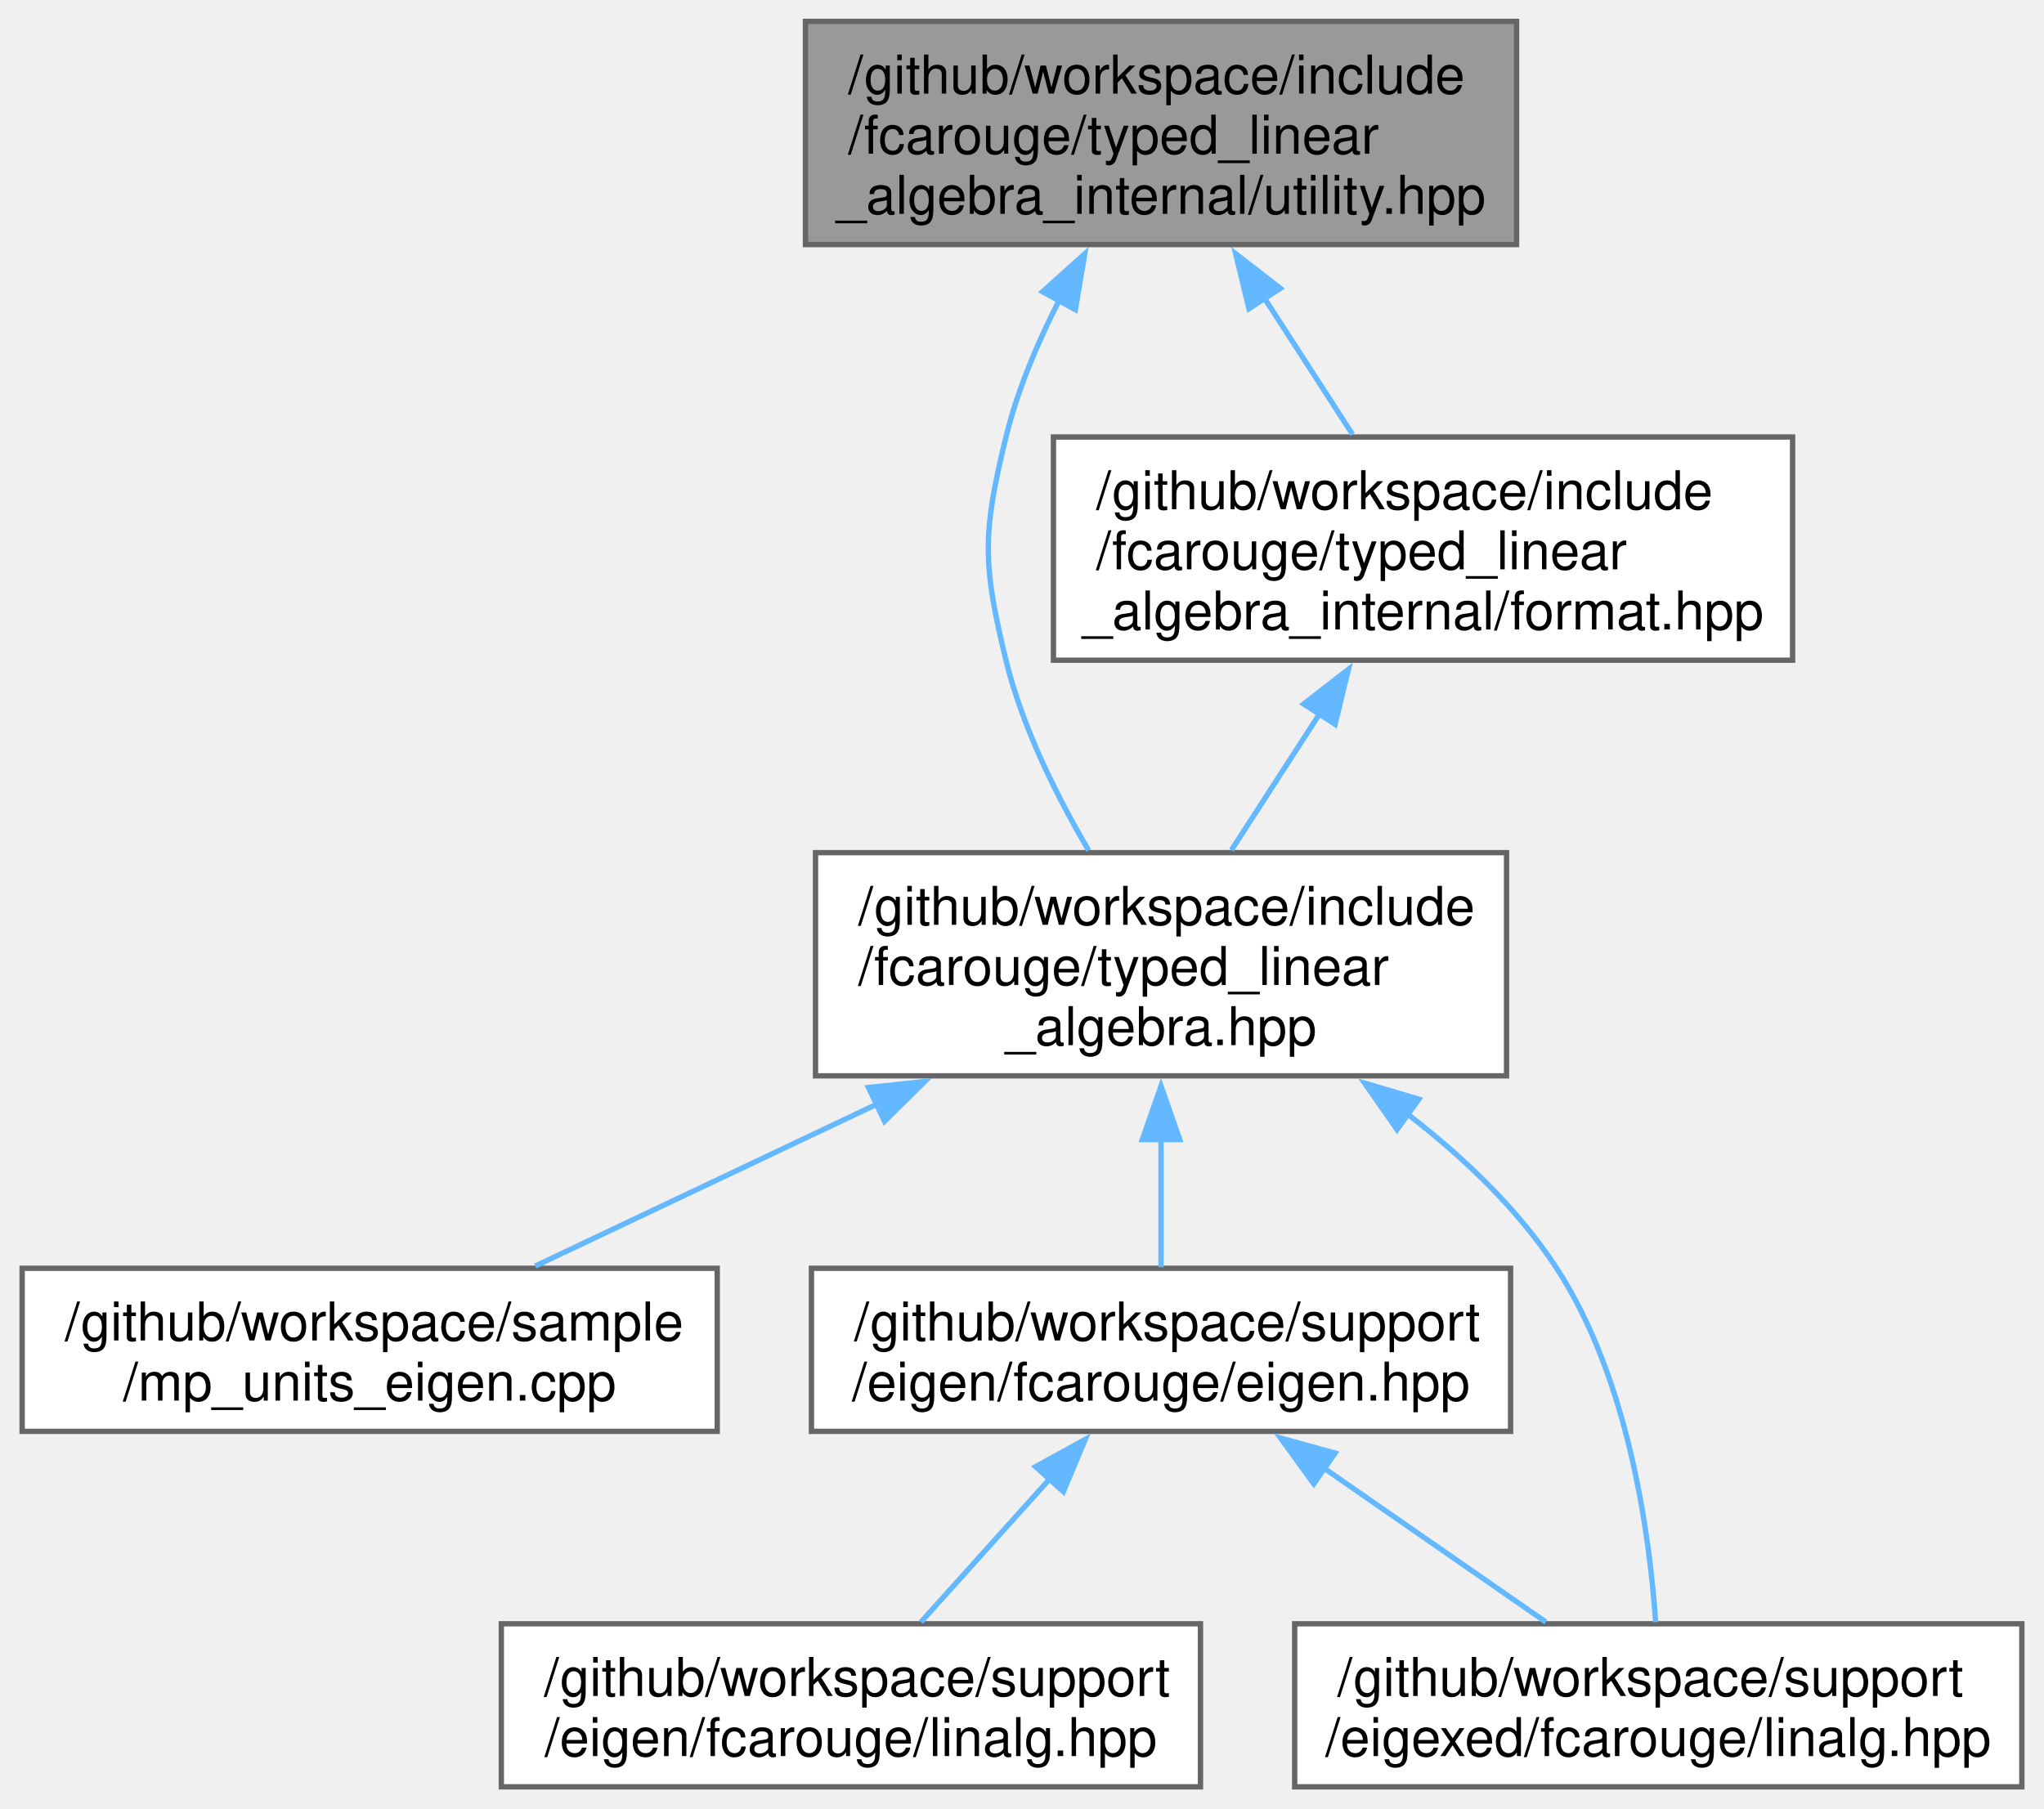
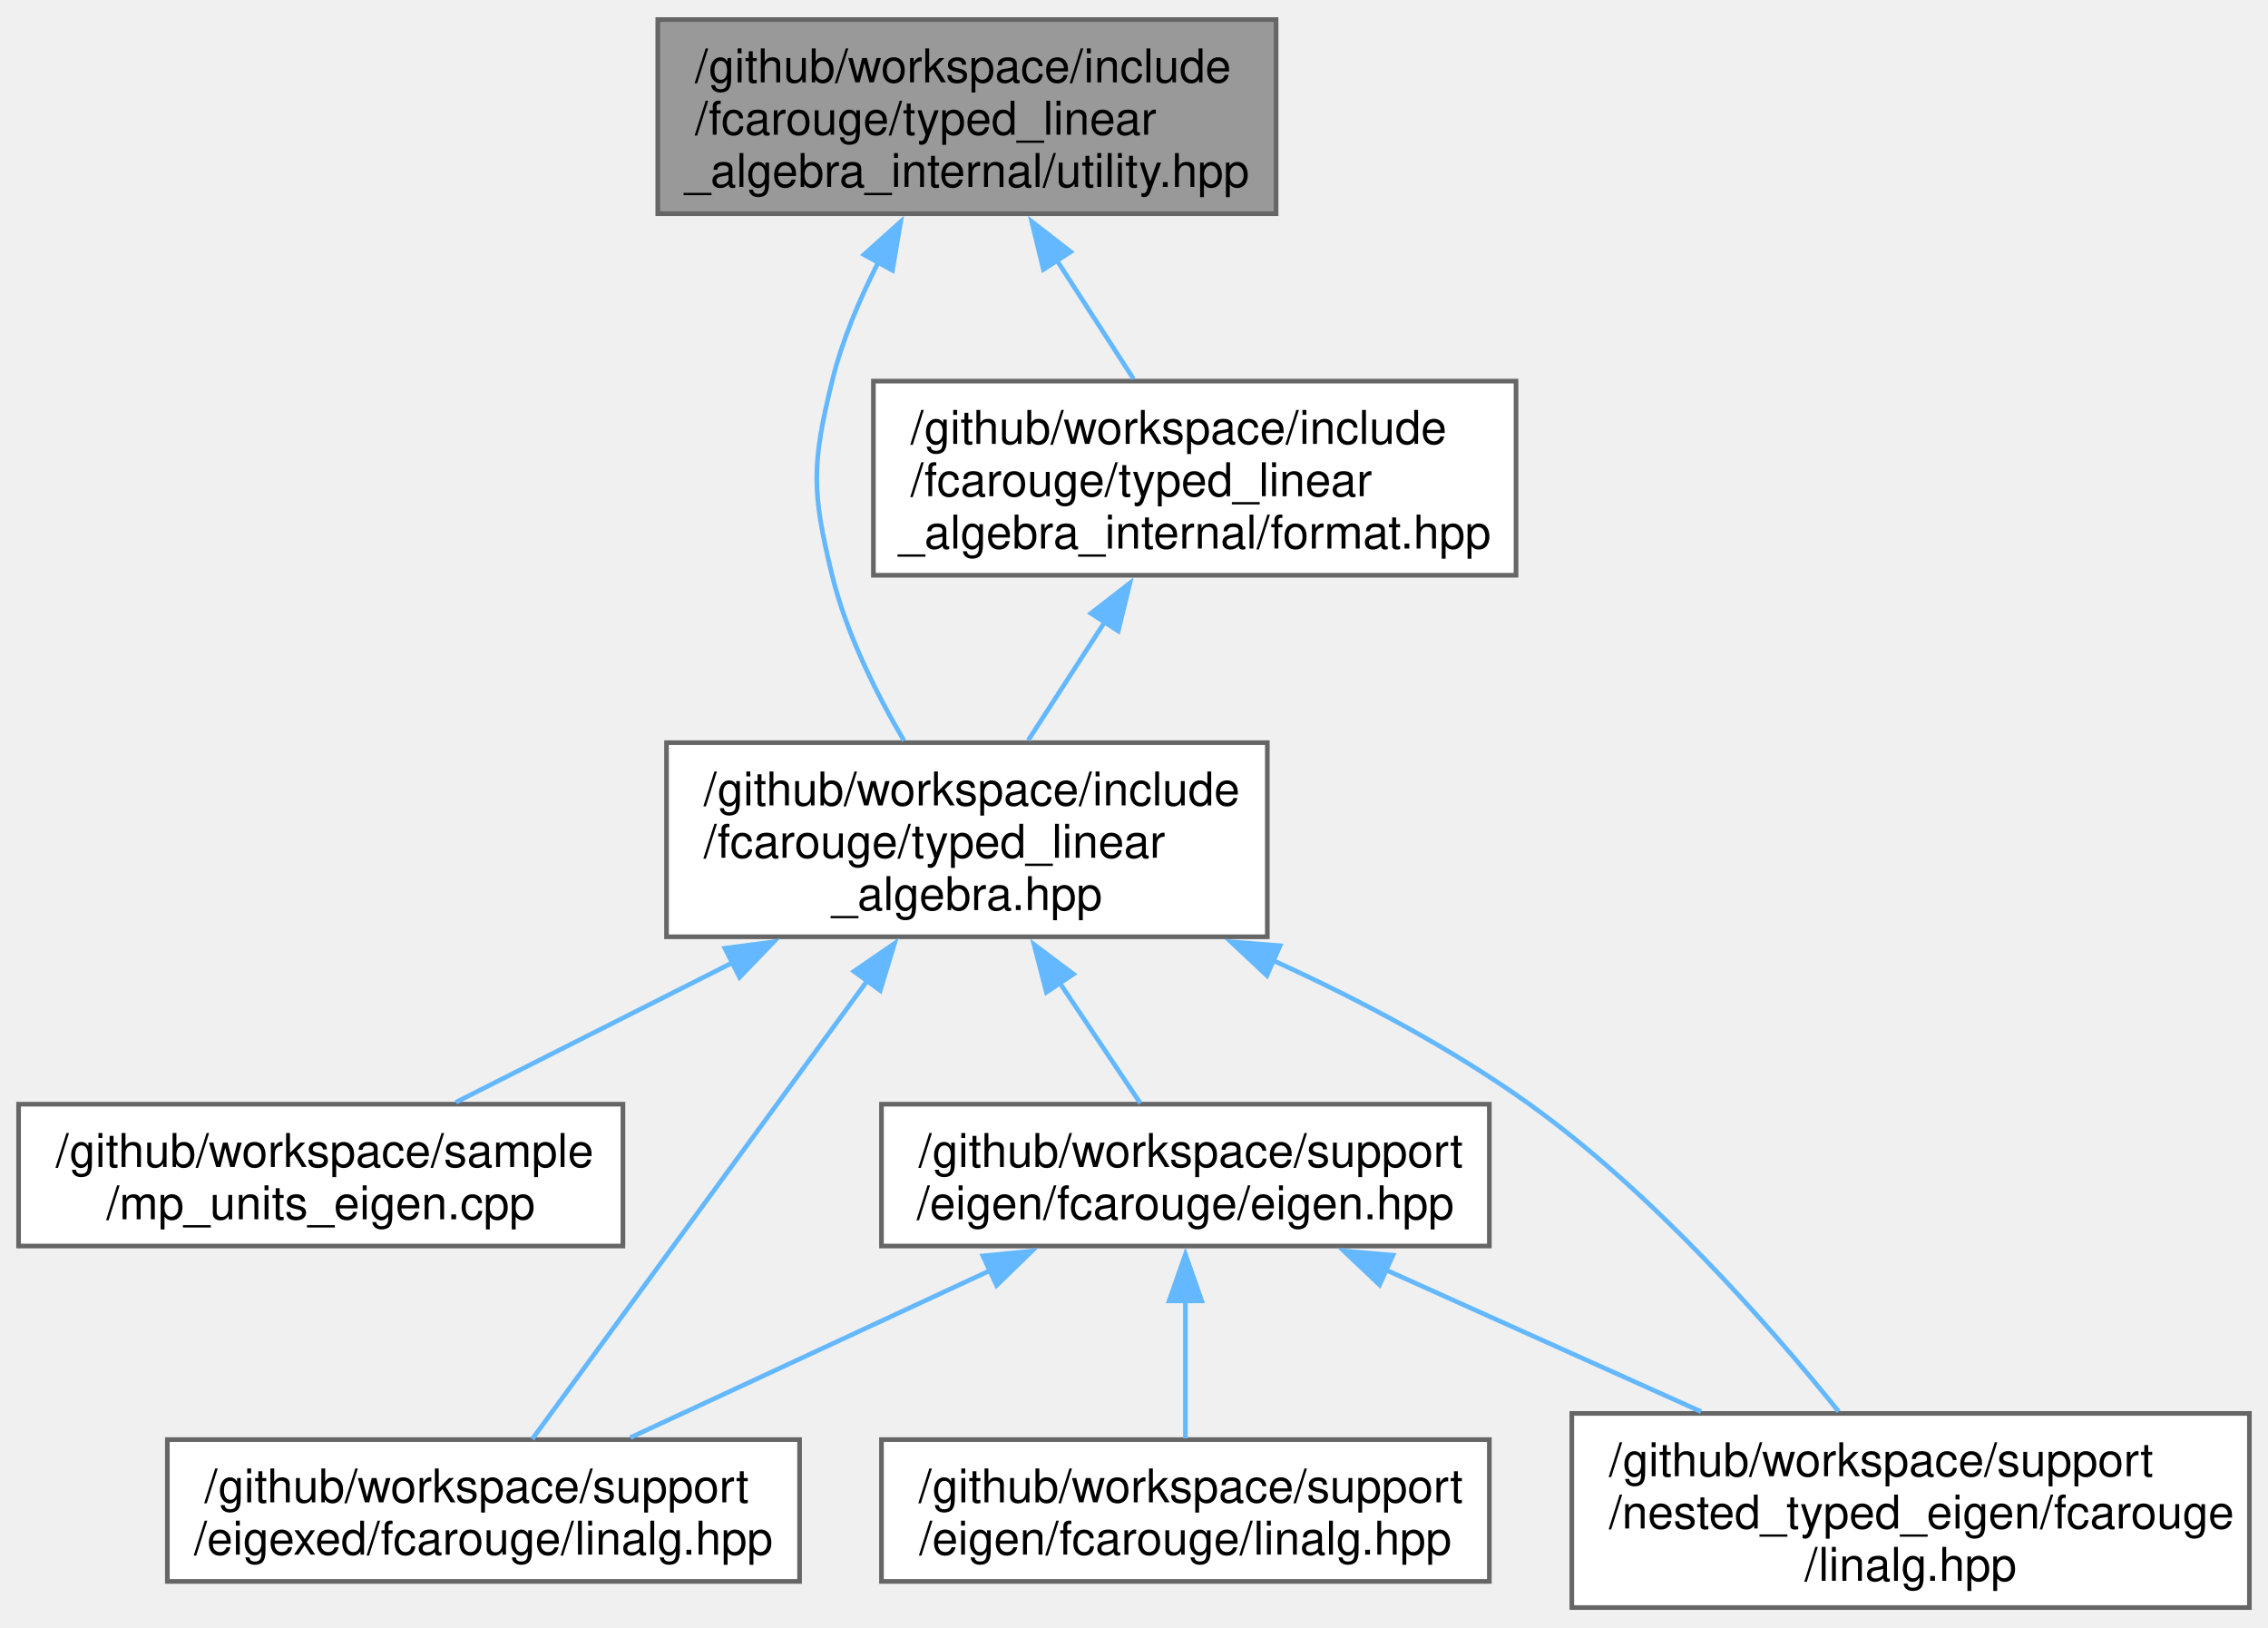
- <svg xmlns="http://www.w3.org/2000/svg" xmlns:xlink="http://www.w3.org/1999/xlink" width="382pt" height="338pt" viewBox="0.00 0.00 382.00 338.25">
-   <g id="graph0" class="graph" transform="scale(1 1) rotate(0) translate(4 334.25)">
+ <svg xmlns="http://www.w3.org/2000/svg" xmlns:xlink="http://www.w3.org/1999/xlink" width="488pt" height="350pt" viewBox="0.00 0.00 487.88 349.50">
+   <g id="graph0" class="graph" transform="scale(1 1) rotate(0) translate(4 345.5)">
    <g id="Node000001" class="node">
      <g id="a_Node000001">
        <a xlink:title=" ">
-           <polygon fill="#999999" stroke="#666666" points="279.5,-330.25 146.5,-330.25 146.5,-288.5 279.5,-288.5 279.5,-330.25" />
-           <text text-anchor="start" x="154.5" y="-316.75" font-family="Helvetica,sans-Serif" font-size="10.00">/github/workspace/include</text>
-           <text text-anchor="start" x="154.5" y="-305.5" font-family="Helvetica,sans-Serif" font-size="10.00">/fcarouge/typed_linear</text>
-           <text text-anchor="middle" x="213" y="-294.25" font-family="Helvetica,sans-Serif" font-size="10.00">_algebra_internal/utility.hpp</text>
+           <polygon fill="#999999" stroke="#666666" points="270.5,-341.5 137.5,-341.5 137.5,-299.75 270.5,-299.75 270.5,-341.5" />
+           <text text-anchor="start" x="145.5" y="-328" font-family="Helvetica,sans-Serif" font-size="10.00">/github/workspace/include</text>
+           <text text-anchor="start" x="145.5" y="-316.75" font-family="Helvetica,sans-Serif" font-size="10.00">/fcarouge/typed_linear</text>
+           <text text-anchor="middle" x="204" y="-305.5" font-family="Helvetica,sans-Serif" font-size="10.00">_algebra_internal/utility.hpp</text>
        </a>
      </g>
    </g>
    <g id="Node000002" class="node">
      <g id="a_Node000002">
        <a xlink:href="typed__linear__algebra_8hpp.xhtml" target="_top" xlink:title="Typed linear algebra implementation.">
-           <polygon fill="white" stroke="#666666" points="277.62,-174.75 148.38,-174.75 148.38,-133 277.62,-133 277.62,-174.75" />
-           <text text-anchor="start" x="156.38" y="-161.25" font-family="Helvetica,sans-Serif" font-size="10.00">/github/workspace/include</text>
-           <text text-anchor="start" x="156.38" y="-150" font-family="Helvetica,sans-Serif" font-size="10.00">/fcarouge/typed_linear</text>
-           <text text-anchor="middle" x="213" y="-138.75" font-family="Helvetica,sans-Serif" font-size="10.00">_algebra.hpp</text>
+           <polygon fill="white" stroke="#666666" points="268.62,-186 139.38,-186 139.38,-144.25 268.62,-144.25 268.62,-186" />
+           <text text-anchor="start" x="147.38" y="-172.5" font-family="Helvetica,sans-Serif" font-size="10.00">/github/workspace/include</text>
+           <text text-anchor="start" x="147.38" y="-161.25" font-family="Helvetica,sans-Serif" font-size="10.00">/fcarouge/typed_linear</text>
+           <text text-anchor="middle" x="204" y="-150" font-family="Helvetica,sans-Serif" font-size="10.00">_algebra.hpp</text>
        </a>
      </g>
    </g>
    <g id="edge1_Node000001_Node000002" class="edge">
      <g id="a_edge1_Node000001_Node000002">
        <a xlink:title=" ">
-           <path fill="none" stroke="#63b8ff" d="M193.97,-278.11C189.87,-270.08 186.13,-261.21 184,-252.5 179.6,-234.47 179.6,-228.78 184,-210.75 187.06,-198.22 193.46,-185.37 199.47,-175.16" />
-           <polygon fill="#63b8ff" stroke="#63b8ff" points="190.85,-279.69 198.74,-286.77 196.98,-276.32 190.85,-279.69" />
+           <path fill="none" stroke="#63b8ff" d="M184.97,-289.36C180.87,-281.33 177.13,-272.46 175,-263.75 170.6,-245.72 170.6,-240.03 175,-222 178.06,-209.47 184.46,-196.62 190.47,-186.41" />
+           <polygon fill="#63b8ff" stroke="#63b8ff" points="181.85,-290.94 189.74,-298.02 187.98,-287.57 181.85,-290.94" />
        </a>
      </g>
    </g>
-     <g id="Node000007" class="node">
-       <g id="a_Node000007">
+     <g id="Node000008" class="node">
+       <g id="a_Node000008">
        <a xlink:href="format_8hpp.xhtml" target="_top" xlink:title="Formatting support for the typed matrix.">
-           <polygon fill="white" stroke="#666666" points="331.12,-252.5 192.88,-252.5 192.88,-210.75 331.12,-210.75 331.12,-252.5" />
-           <text text-anchor="start" x="200.88" y="-239" font-family="Helvetica,sans-Serif" font-size="10.00">/github/workspace/include</text>
-           <text text-anchor="start" x="200.88" y="-227.75" font-family="Helvetica,sans-Serif" font-size="10.00">/fcarouge/typed_linear</text>
-           <text text-anchor="middle" x="262" y="-216.5" font-family="Helvetica,sans-Serif" font-size="10.00">_algebra_internal/format.hpp</text>
+           <polygon fill="white" stroke="#666666" points="322.12,-263.75 183.88,-263.75 183.88,-222 322.12,-222 322.12,-263.75" />
+           <text text-anchor="start" x="191.88" y="-250.25" font-family="Helvetica,sans-Serif" font-size="10.00">/github/workspace/include</text>
+           <text text-anchor="start" x="191.88" y="-239" font-family="Helvetica,sans-Serif" font-size="10.00">/fcarouge/typed_linear</text>
+           <text text-anchor="middle" x="253" y="-227.75" font-family="Helvetica,sans-Serif" font-size="10.00">_algebra_internal/format.hpp</text>
        </a>
      </g>
    </g>
-     <g id="edge7_Node000001_Node000007" class="edge">
-       <g id="a_edge7_Node000001_Node000007">
+     <g id="edge9_Node000001_Node000008" class="edge">
+       <g id="a_edge9_Node000001_Node000008">
        <a xlink:title=" ">
-           <path fill="none" stroke="#63b8ff" d="M232.37,-278.43C237.89,-269.89 243.78,-260.8 248.83,-252.98" />
-           <polygon fill="#63b8ff" stroke="#63b8ff" points="229.45,-276.51 226.95,-286.8 235.32,-280.31 229.45,-276.51" />
+           <path fill="none" stroke="#63b8ff" d="M223.37,-289.68C228.89,-281.14 234.78,-272.05 239.83,-264.23" />
+           <polygon fill="#63b8ff" stroke="#63b8ff" points="220.45,-287.76 217.95,-298.05 226.32,-291.56 220.45,-287.76" />
        </a>
      </g>
    </g>
    <g id="Node000003" class="node">
      <g id="a_Node000003">
        <a xlink:href="mp__units__eigen_8cpp.xhtml" target="_top" xlink:title="Unit safe linear algebra with mp-units and Eigen.">
-           <polygon fill="white" stroke="#666666" points="130,-97 0,-97 0,-66.5 130,-66.5 130,-97" />
-           <text text-anchor="start" x="8" y="-83.5" font-family="Helvetica,sans-Serif" font-size="10.00">/github/workspace/sample</text>
-           <text text-anchor="middle" x="65" y="-72.25" font-family="Helvetica,sans-Serif" font-size="10.00">/mp_units_eigen.cpp</text>
+           <polygon fill="white" stroke="#666666" points="130,-108.25 0,-108.25 0,-77.75 130,-77.75 130,-108.25" />
+           <text text-anchor="start" x="8" y="-94.75" font-family="Helvetica,sans-Serif" font-size="10.00">/github/workspace/sample</text>
+           <text text-anchor="middle" x="65" y="-83.5" font-family="Helvetica,sans-Serif" font-size="10.00">/mp_units_eigen.cpp</text>
        </a>
      </g>
    </g>
    <g id="edge2_Node000002_Node000003" class="edge">
      <g id="a_edge2_Node000002_Node000003">
        <a xlink:title=" ">
-           <path fill="none" stroke="#63b8ff" d="M159.9,-127.72C138.46,-117.56 114.46,-106.18 95.96,-97.42" />
-           <polygon fill="#63b8ff" stroke="#63b8ff" points="158.29,-130.82 168.82,-131.94 161.29,-124.5 158.29,-130.82" />
+           <path fill="none" stroke="#63b8ff" d="M153.58,-138.69C133.58,-128.6 111.29,-117.36 94.08,-108.67" />
+           <polygon fill="#63b8ff" stroke="#63b8ff" points="151.94,-141.78 162.44,-143.16 155.09,-135.53 151.94,-141.78" />
        </a>
      </g>
    </g>
    <g id="Node000004" class="node">
      <g id="a_Node000004">
        <a xlink:href="eigen_8hpp.xhtml" target="_top" xlink:title="Linear algebra facade for Eigen3 third party implementation.">
-           <polygon fill="white" stroke="#666666" points="278.38,-97 147.62,-97 147.62,-66.5 278.38,-66.5 278.38,-97" />
-           <text text-anchor="start" x="155.62" y="-83.5" font-family="Helvetica,sans-Serif" font-size="10.00">/github/workspace/support</text>
-           <text text-anchor="middle" x="213" y="-72.25" font-family="Helvetica,sans-Serif" font-size="10.00">/eigen/fcarouge/eigen.hpp</text>
+           <polygon fill="white" stroke="#666666" points="316.38,-108.25 185.62,-108.25 185.62,-77.75 316.38,-77.75 316.38,-108.25" />
+           <text text-anchor="start" x="193.62" y="-94.75" font-family="Helvetica,sans-Serif" font-size="10.00">/github/workspace/support</text>
+           <text text-anchor="middle" x="251" y="-83.5" font-family="Helvetica,sans-Serif" font-size="10.00">/eigen/fcarouge/eigen.hpp</text>
        </a>
      </g>
    </g>
    <g id="edge3_Node000002_Node000004" class="edge">
      <g id="a_edge3_Node000002_Node000004">
        <a xlink:title=" ">
-           <path fill="none" stroke="#63b8ff" d="M213,-121.13C213,-112.77 213,-104.15 213,-97.2" />
-           <polygon fill="#63b8ff" stroke="#63b8ff" points="209.5,-121.08 213,-131.08 216.5,-121.08 209.5,-121.08" />
+           <path fill="none" stroke="#63b8ff" d="M223.92,-134.4C229.94,-125.42 236.28,-115.96 241.31,-108.45" />
+           <polygon fill="#63b8ff" stroke="#63b8ff" points="221.1,-132.33 218.44,-142.58 226.91,-136.23 221.1,-132.33" />
        </a>
      </g>
    </g>
    <g id="Node000006" class="node">
      <g id="a_Node000006">
        <a xlink:href="eigexed_2fcarouge_2linalg_8hpp.xhtml" target="_top" xlink:title="Scalar type linear algebra with Eigen implementation.">
-           <polygon fill="white" stroke="#666666" points="374,-30.5 238,-30.5 238,0 374,0 374,-30.5" />
-           <text text-anchor="start" x="246" y="-17" font-family="Helvetica,sans-Serif" font-size="10.00">/github/workspace/support</text>
-           <text text-anchor="middle" x="306" y="-5.75" font-family="Helvetica,sans-Serif" font-size="10.00">/eigexed/fcarouge/linalg.hpp</text>
+           <polygon fill="white" stroke="#666666" points="168,-36.12 32,-36.12 32,-5.62 168,-5.62 168,-36.12" />
+           <text text-anchor="start" x="40" y="-22.62" font-family="Helvetica,sans-Serif" font-size="10.00">/github/workspace/support</text>
+           <text text-anchor="middle" x="100" y="-11.38" font-family="Helvetica,sans-Serif" font-size="10.00">/eigexed/fcarouge/linalg.hpp</text>
        </a>
      </g>
    </g>
-     <g id="edge6_Node000002_Node000006" class="edge">
-       <g id="a_edge6_Node000002_Node000006">
+     <g id="edge7_Node000002_Node000006" class="edge">
+       <g id="a_edge7_Node000002_Node000006">
        <a xlink:title=" ">
-           <path fill="none" stroke="#63b8ff" d="M259.1,-125.85C269.61,-117.76 279.79,-108.06 287,-97 300.29,-76.61 304.31,-47.95 305.51,-30.82" />
-           <polygon fill="#63b8ff" stroke="#63b8ff" points="257.14,-122.95 251.08,-131.64 261.23,-128.63 257.14,-122.95" />
+           <path fill="none" stroke="#63b8ff" d="M182.62,-134.88C160.64,-104.82 127.33,-59.25 110.51,-36.25" />
+           <polygon fill="#63b8ff" stroke="#63b8ff" points="179.7,-136.82 188.43,-142.82 185.35,-132.69 179.7,-136.82" />
+         </a>
+       </g>
+     </g>
+     <g id="Node000007" class="node">
+       <g id="a_Node000007">
+         <a xlink:href="nested__typed__eigen_2fcarouge_2linalg_8hpp.xhtml" target="_top" xlink:title="Scalar type nested linear algebra with Eigen implementation.">
+           <polygon fill="white" stroke="#666666" points="479.88,-41.75 334.12,-41.75 334.12,0 479.88,0 479.88,-41.75" />
+           <text text-anchor="start" x="342.12" y="-28.25" font-family="Helvetica,sans-Serif" font-size="10.00">/github/workspace/support</text>
+           <text text-anchor="start" x="342.12" y="-17" font-family="Helvetica,sans-Serif" font-size="10.00">/nested_typed_eigen/fcarouge</text>
+           <text text-anchor="middle" x="407" y="-5.75" font-family="Helvetica,sans-Serif" font-size="10.00">/linalg.hpp</text>
+         </a>
+       </g>
+     </g>
+     <g id="edge8_Node000002_Node000007" class="edge">
+       <g id="a_edge8_Node000002_Node000007">
+         <a xlink:title=" ">
+           <path fill="none" stroke="#63b8ff" d="M269.91,-139.14C288.53,-130.66 308.26,-120.25 325,-108.25 351.38,-89.34 376.25,-61.13 391.53,-42.15" />
+           <polygon fill="#63b8ff" stroke="#63b8ff" points="268.53,-135.92 260.8,-143.16 271.36,-142.33 268.53,-135.92" />
        </a>
      </g>
    </g>
    <g id="Node000005" class="node">
      <g id="a_Node000005">
        <a xlink:href="eigen_2fcarouge_2linalg_8hpp.xhtml" target="_top" xlink:title=" ">
-           <polygon fill="white" stroke="#666666" points="220.38,-30.5 89.62,-30.5 89.62,0 220.38,0 220.38,-30.5" />
-           <text text-anchor="start" x="97.62" y="-17" font-family="Helvetica,sans-Serif" font-size="10.00">/github/workspace/support</text>
-           <text text-anchor="middle" x="155" y="-5.75" font-family="Helvetica,sans-Serif" font-size="10.00">/eigen/fcarouge/linalg.hpp</text>
+           <polygon fill="white" stroke="#666666" points="316.38,-36.12 185.62,-36.12 185.62,-5.62 316.38,-5.62 316.38,-36.12" />
+           <text text-anchor="start" x="193.62" y="-22.62" font-family="Helvetica,sans-Serif" font-size="10.00">/github/workspace/support</text>
+           <text text-anchor="middle" x="251" y="-11.38" font-family="Helvetica,sans-Serif" font-size="10.00">/eigen/fcarouge/linalg.hpp</text>
        </a>
      </g>
    </g>
    <g id="edge4_Node000004_Node000005" class="edge">
      <g id="a_edge4_Node000004_Node000005">
        <a xlink:title=" ">
-           <path fill="none" stroke="#63b8ff" d="M192.21,-57.63C184.17,-48.69 175.22,-38.74 168.11,-30.83" />
-           <polygon fill="#63b8ff" stroke="#63b8ff" points="189.54,-59.89 198.83,-64.99 194.74,-55.21 189.54,-59.89" />
+           <path fill="none" stroke="#63b8ff" d="M251,-66.02C251,-56.01 251,-44.94 251,-36.39" />
+           <polygon fill="#63b8ff" stroke="#63b8ff" points="247.5,-65.96 251,-75.96 254.5,-65.96 247.5,-65.96" />
        </a>
      </g>
    </g>
    <g id="edge5_Node000004_Node000006" class="edge">
      <g id="a_edge5_Node000004_Node000006">
        <a xlink:title=" ">
-           <path fill="none" stroke="#63b8ff" d="M243.54,-59.57C257.11,-50.16 272.75,-39.31 284.98,-30.83" />
-           <polygon fill="#63b8ff" stroke="#63b8ff" points="241.57,-56.68 235.35,-65.25 245.56,-62.43 241.57,-56.68" />
+           <path fill="none" stroke="#63b8ff" d="M208.9,-72.45C184.41,-61.08 154.05,-46.98 131.61,-36.56" />
+           <polygon fill="#63b8ff" stroke="#63b8ff" points="207.43,-75.62 217.97,-76.66 210.38,-69.28 207.43,-75.62" />
        </a>
      </g>
    </g>
-     <g id="edge8_Node000007_Node000002" class="edge">
-       <g id="a_edge8_Node000007_Node000002">
+     <g id="edge6_Node000004_Node000007" class="edge">
+       <g id="a_edge6_Node000004_Node000007">
        <a xlink:title=" ">
-           <path fill="none" stroke="#63b8ff" d="M242.63,-200.68C237.11,-192.14 231.22,-183.05 226.17,-175.23" />
-           <polygon fill="#63b8ff" stroke="#63b8ff" points="239.68,-202.56 248.05,-209.05 245.55,-198.76 239.68,-202.56" />
+           <path fill="none" stroke="#63b8ff" d="M293.99,-72.67C315.1,-63.18 340.53,-51.75 361.92,-42.14" />
+           <polygon fill="#63b8ff" stroke="#63b8ff" points="292.77,-69.39 285.08,-76.68 295.64,-75.77 292.77,-69.39" />
+         </a>
+       </g>
+     </g>
+     <g id="edge10_Node000008_Node000002" class="edge">
+       <g id="a_edge10_Node000008_Node000002">
+         <a xlink:title=" ">
+           <path fill="none" stroke="#63b8ff" d="M233.63,-211.93C228.11,-203.39 222.22,-194.3 217.17,-186.48" />
+           <polygon fill="#63b8ff" stroke="#63b8ff" points="230.68,-213.81 239.05,-220.3 236.55,-210.01 230.68,-213.81" />
        </a>
      </g>
    </g>
  </g>
</svg>
